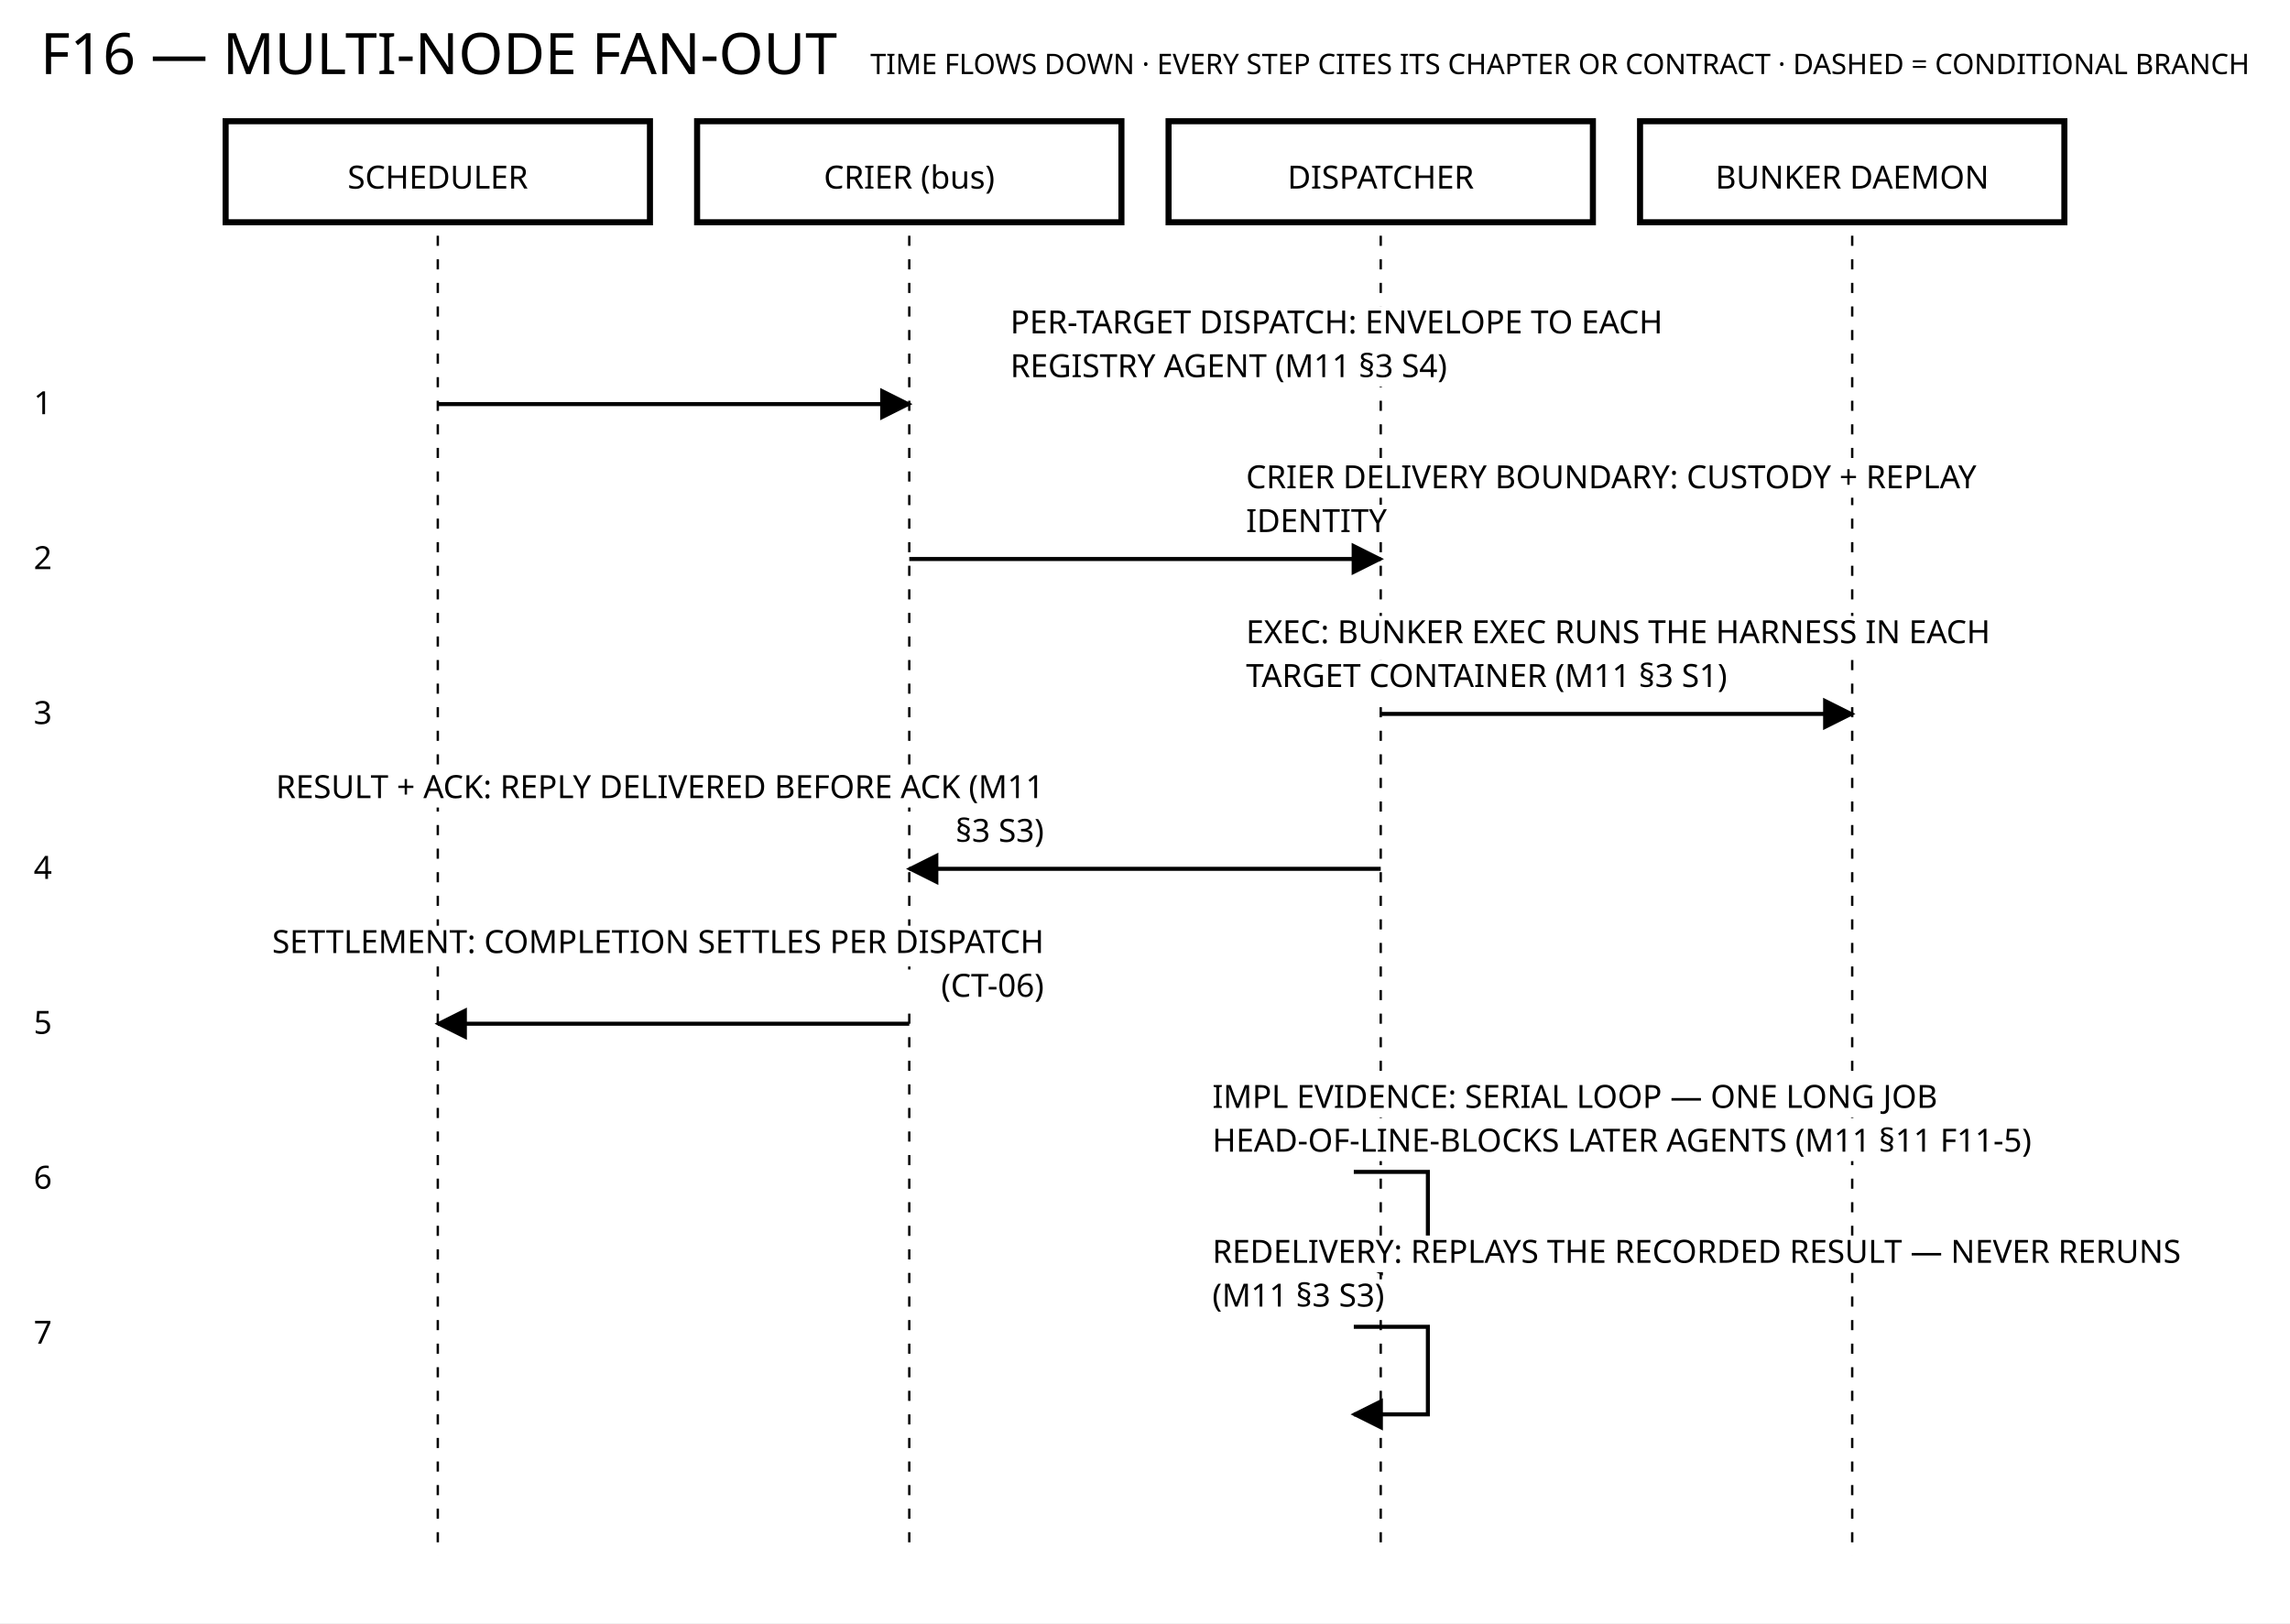
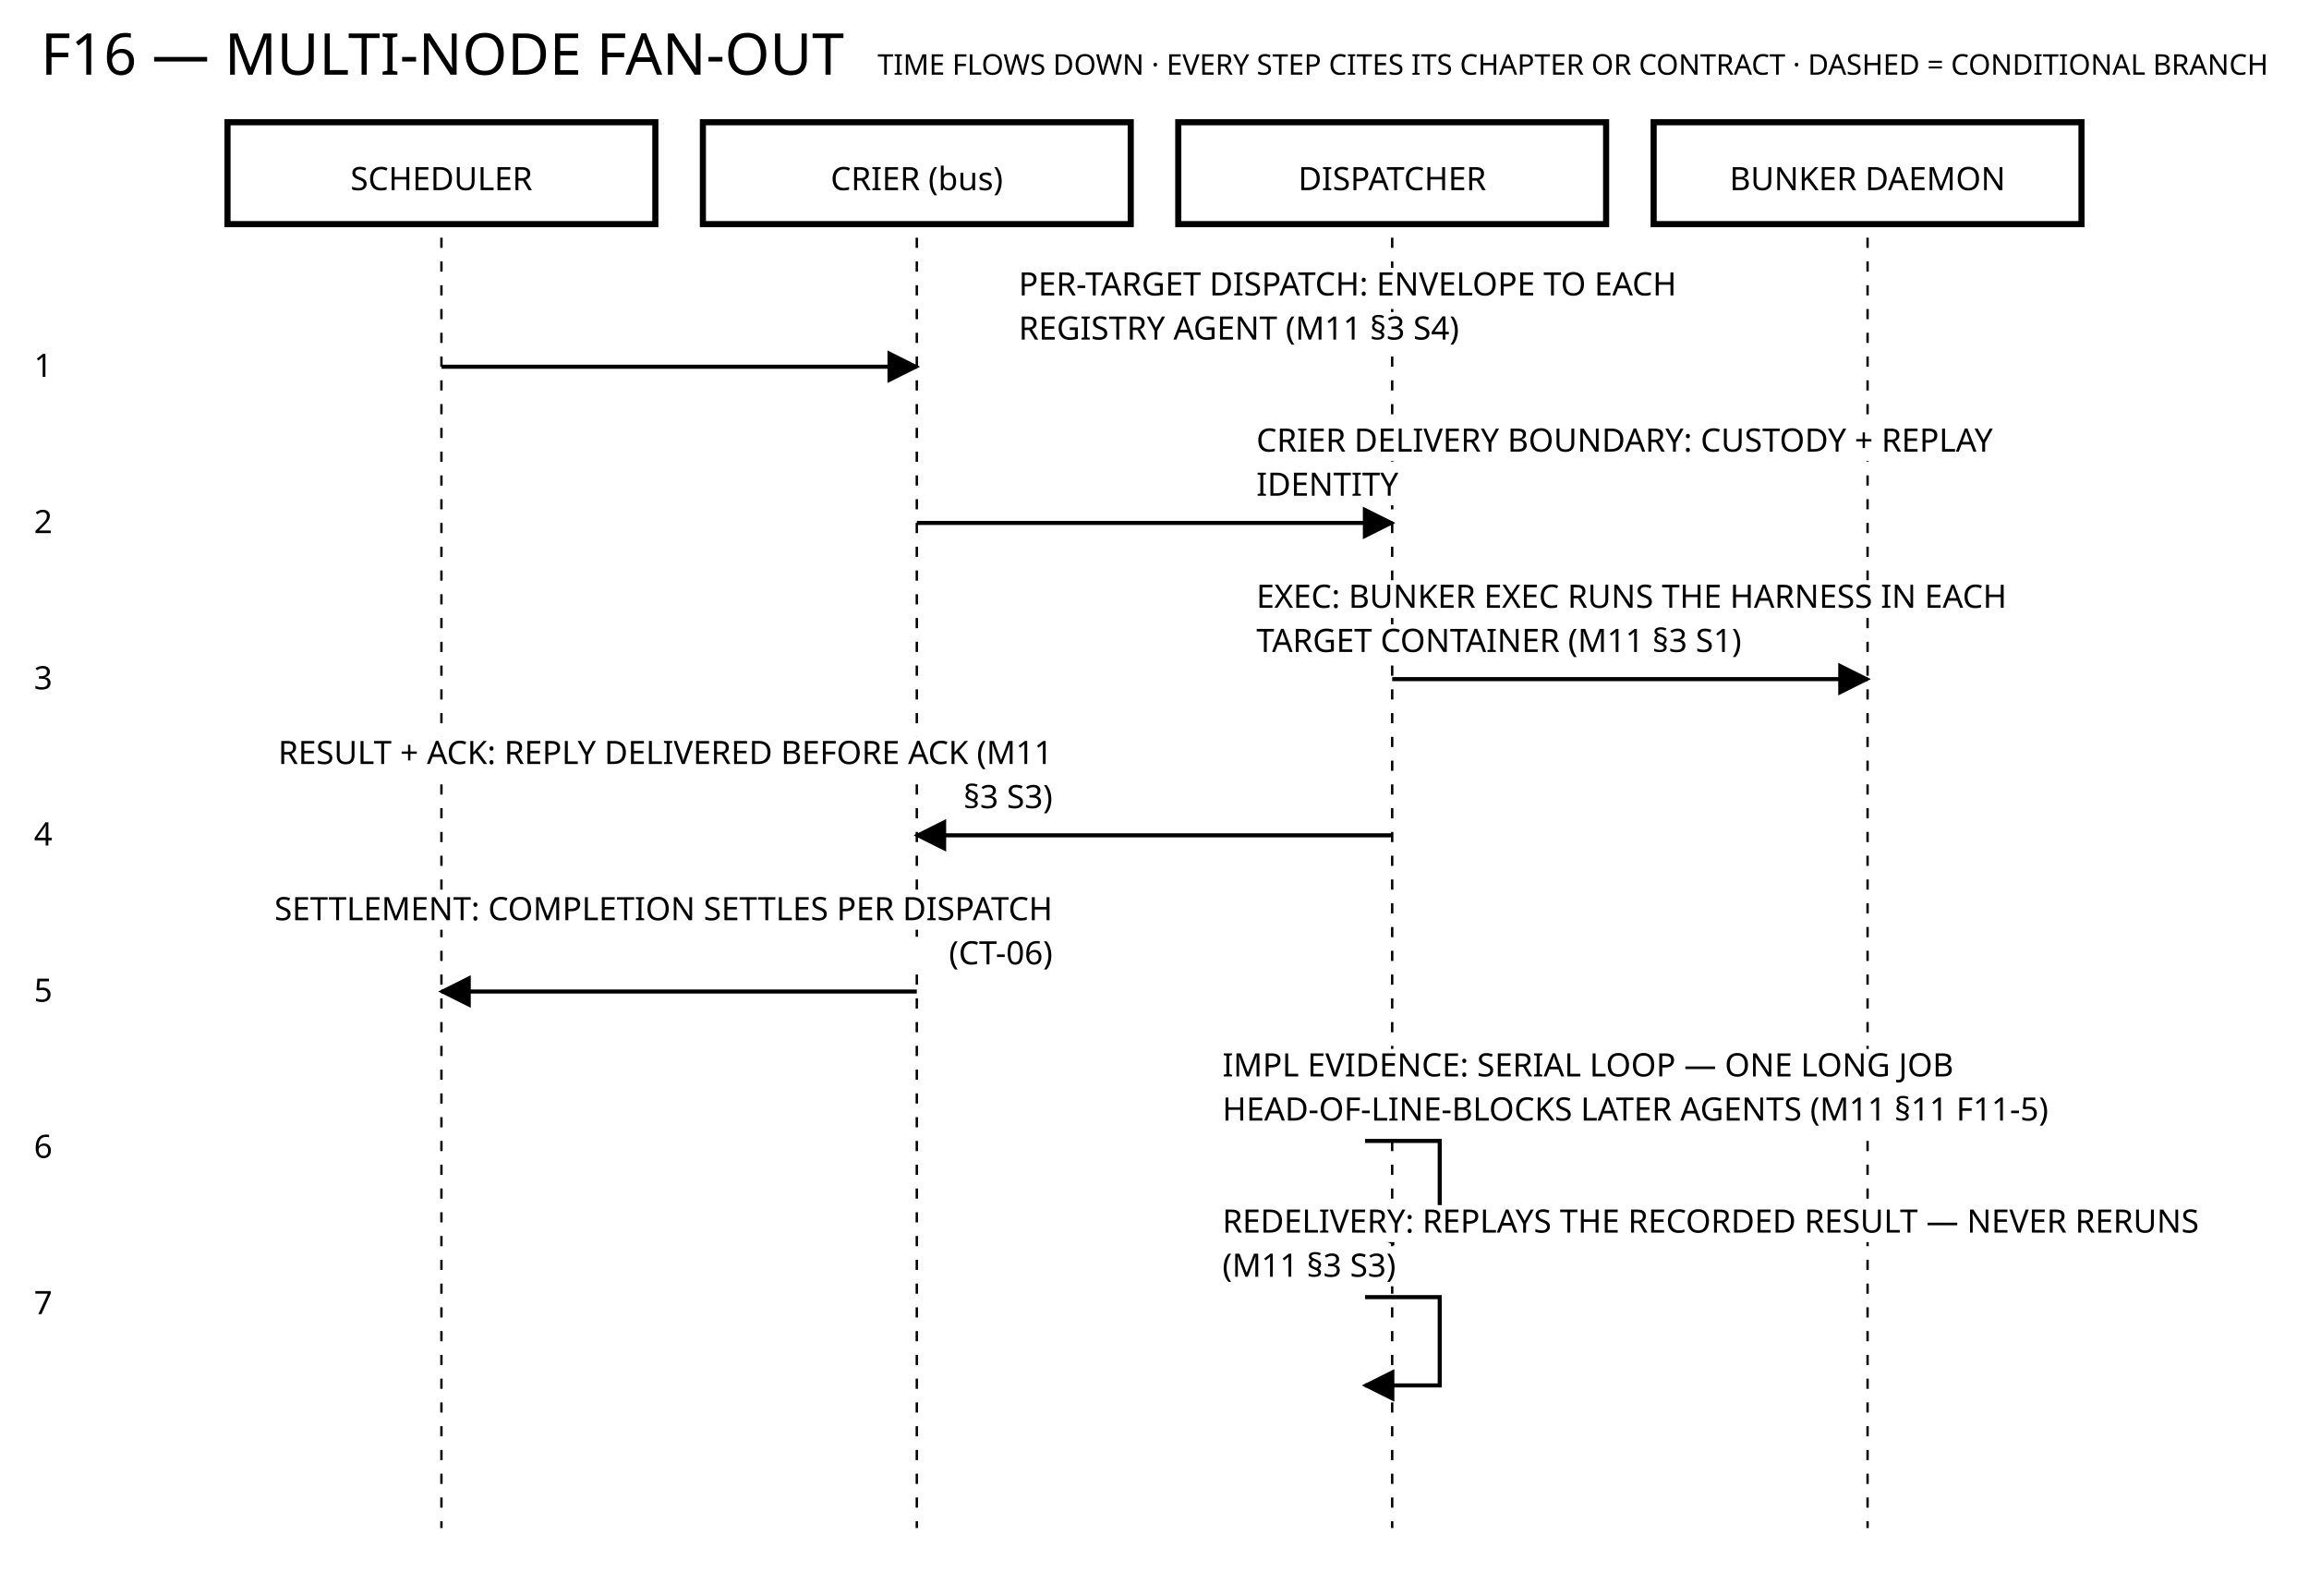
- <svg xmlns="http://www.w3.org/2000/svg" width="170.0mm" height="120.5mm" viewBox="0 0 680 482.0" preserveAspectRatio="xMidYMid meet">
-   <rect width="680" height="482.0" fill="#ffffff" />
+ <svg xmlns="http://www.w3.org/2000/svg" width="170.0mm" height="117.5mm" viewBox="0 0 680 470.0" preserveAspectRatio="xMidYMid meet">
+   <rect width="680" height="470.0" fill="#ffffff" />
  <defs>
    <marker id="ar" viewBox="0 0 10 10" refX="9" refY="5" markerWidth="8" markerHeight="8" orient="auto">
      <path d="M0,0 L10,5 L0,10 z" fill="#000000" />
    </marker>
  </defs>
  <g font-family="Routed Gothic Narrow, Routed Gothic, sans-serif">
    <text x="12.0" y="22.0" font-size="17.00" fill="#000000" text-anchor="start">F16 — MULTI-NODE FAN-OUT</text>
    <text x="668.0" y="22.0" font-size="8.40" fill="#000000" text-anchor="end">TIME FLOWS DOWN · EVERY STEP CITES ITS CHAPTER OR CONTRACT · DASHED = CONDITIONAL BRANCH</text>
    <rect x="67.0" y="36.0" width="126.0" height="30.0" fill="#ffffff" stroke="#000000" stroke-width="1.8" />
    <text x="130.0" y="56.0" font-size="9.50" fill="#000000" text-anchor="middle">SCHEDULER</text>
-     <polyline points="130.0,70.0 130.0,462.0" fill="none" stroke="#000000" stroke-width="0.7" stroke-dasharray="3 4" />
+     <polyline points="130.0,70.0 130.0,450.0" fill="none" stroke="#000000" stroke-width="0.7" stroke-dasharray="3 4" />
    <rect x="207.0" y="36.0" width="126.0" height="30.0" fill="#ffffff" stroke="#000000" stroke-width="1.8" />
    <text x="270.0" y="56.0" font-size="9.50" fill="#000000" text-anchor="middle">CRIER (bus)</text>
-     <polyline points="270.0,70.0 270.0,462.0" fill="none" stroke="#000000" stroke-width="0.7" stroke-dasharray="3 4" />
+     <polyline points="270.0,70.0 270.0,450.0" fill="none" stroke="#000000" stroke-width="0.7" stroke-dasharray="3 4" />
    <rect x="347.0" y="36.0" width="126.0" height="30.0" fill="#ffffff" stroke="#000000" stroke-width="1.8" />
    <text x="410.0" y="56.0" font-size="9.50" fill="#000000" text-anchor="middle">DISPATCHER</text>
-     <polyline points="410.0,70.0 410.0,462.0" fill="none" stroke="#000000" stroke-width="0.7" stroke-dasharray="3 4" />
+     <polyline points="410.0,70.0 410.0,450.0" fill="none" stroke="#000000" stroke-width="0.7" stroke-dasharray="3 4" />
    <rect x="487.0" y="36.0" width="126.0" height="30.0" fill="#ffffff" stroke="#000000" stroke-width="1.8" />
    <text x="550.0" y="56.0" font-size="9.50" fill="#000000" text-anchor="middle">BUNKER DAEMON</text>
-     <polyline points="550.0,70.0 550.0,462.0" fill="none" stroke="#000000" stroke-width="0.7" stroke-dasharray="3 4" />
-     <text x="10.0" y="123.0" font-size="9.50" fill="#000000" text-anchor="start">1</text>
-     <polyline points="130.0,120.0 270.0,120.0" fill="none" stroke="#000000" stroke-width="1.2" marker-end="url(#ar)" />
-     <rect x="297.0" y="90.9" width="209.5" height="10.9" fill="#ffffff" />
-     <text x="300.0" y="99.0" font-size="9.50" fill="#000000" text-anchor="start">PER-TARGET DISPATCH: ENVELOPE TO EACH</text>
-     <rect x="297.0" y="103.9" width="149.0" height="10.9" fill="#ffffff" />
-     <text x="300.0" y="112.0" font-size="9.50" fill="#000000" text-anchor="start">REGISTRY AGENT (M11 §3 S4)</text>
-     <text x="10.0" y="169.0" font-size="9.50" fill="#000000" text-anchor="start">2</text>
-     <polyline points="270.0,166.0 410.0,166.0" fill="none" stroke="#000000" stroke-width="1.2" marker-end="url(#ar)" />
-     <rect x="367.0" y="136.9" width="231.5" height="10.9" fill="#ffffff" />
-     <text x="370.0" y="145.0" font-size="9.50" fill="#000000" text-anchor="start">CRIER DELIVERY BOUNDARY: CUSTODY + REPLAY</text>
-     <rect x="367.0" y="149.9" width="50.0" height="10.9" fill="#ffffff" />
-     <text x="370.0" y="158.0" font-size="9.50" fill="#000000" text-anchor="start">IDENTITY</text>
-     <text x="10.0" y="215.0" font-size="9.50" fill="#000000" text-anchor="start">3</text>
-     <polyline points="410.0,212.0 550.0,212.0" fill="none" stroke="#000000" stroke-width="1.2" marker-end="url(#ar)" />
-     <rect x="367.0" y="182.9" width="237.0" height="10.9" fill="#ffffff" />
-     <text x="370.0" y="191.0" font-size="9.50" fill="#000000" text-anchor="start">EXEC: BUNKER EXEC RUNS THE HARNESS IN EACH</text>
-     <rect x="367.0" y="195.9" width="160.0" height="10.9" fill="#ffffff" />
-     <text x="370.0" y="204.0" font-size="9.50" fill="#000000" text-anchor="start">TARGET CONTAINER (M11 §3 S1)</text>
-     <text x="10.0" y="261.0" font-size="9.50" fill="#000000" text-anchor="start">4</text>
-     <polyline points="410.0,258.0 270.0,258.0" fill="none" stroke="#000000" stroke-width="1.2" marker-end="url(#ar)" />
-     <rect x="56.5" y="228.9" width="253.5" height="10.9" fill="#ffffff" />
-     <text x="310.0" y="237.0" font-size="9.50" fill="#000000" text-anchor="end">RESULT + ACK: REPLY DELIVERED BEFORE ACK (M11</text>
-     <rect x="271.0" y="241.9" width="39.0" height="10.9" fill="#ffffff" />
-     <text x="310.0" y="250.0" font-size="9.50" fill="#000000" text-anchor="end">§3 S3)</text>
-     <text x="10.0" y="307.0" font-size="9.50" fill="#000000" text-anchor="start">5</text>
-     <polyline points="270.0,304.0 130.0,304.0" fill="none" stroke="#000000" stroke-width="1.2" marker-end="url(#ar)" />
-     <rect x="67.5" y="274.9" width="242.5" height="10.9" fill="#ffffff" />
-     <text x="310.0" y="283.0" font-size="9.50" fill="#000000" text-anchor="end">SETTLEMENT: COMPLETION SETTLES PER DISPATCH</text>
-     <rect x="265.5" y="287.9" width="44.5" height="10.9" fill="#ffffff" />
-     <text x="310.0" y="296.0" font-size="9.50" fill="#000000" text-anchor="end">(CT-06)</text>
-     <text x="10.0" y="353.0" font-size="9.50" fill="#000000" text-anchor="start">6</text>
-     <polyline points="402.0,348.0 424.0,348.0 424.0,374.0 402.0,374.0" fill="none" stroke="#000000" stroke-width="1.2" marker-end="url(#ar)" />
-     <rect x="357.0" y="320.9" width="231.5" height="10.9" fill="#ffffff" />
-     <text x="360.0" y="329.0" font-size="9.50" fill="#000000" text-anchor="start">IMPL EVIDENCE: SERIAL LOOP — ONE LONG JOB</text>
-     <rect x="357.0" y="333.9" width="270.0" height="10.9" fill="#ffffff" />
-     <text x="360.0" y="342.0" font-size="9.50" fill="#000000" text-anchor="start">HEAD-OF-LINE-BLOCKS LATER AGENTS (M11 §11 F11-5)</text>
-     <text x="10.0" y="399.0" font-size="9.50" fill="#000000" text-anchor="start">7</text>
-     <polyline points="402.0,394.0 424.0,394.0 424.0,420.0 402.0,420.0" fill="none" stroke="#000000" stroke-width="1.2" marker-end="url(#ar)" />
-     <rect x="357.0" y="366.9" width="303.0" height="10.9" fill="#ffffff" />
-     <text x="360.0" y="375.0" font-size="9.50" fill="#000000" text-anchor="start">REDELIVERY: REPLAYS THE RECORDED RESULT — NEVER RERUNS</text>
-     <rect x="357.0" y="379.9" width="66.5" height="10.9" fill="#ffffff" />
-     <text x="360.0" y="388.0" font-size="9.50" fill="#000000" text-anchor="start">(M11 §3 S3)</text>
+     <polyline points="550.0,70.0 550.0,450.0" fill="none" stroke="#000000" stroke-width="0.7" stroke-dasharray="3 4" />
+     <text x="10.0" y="111.0" font-size="9.50" fill="#000000" text-anchor="start">1</text>
+     <polyline points="130.0,108.0 270.0,108.0" fill="none" stroke="#000000" stroke-width="1.2" marker-end="url(#ar)" />
+     <rect x="297.0" y="78.9" width="209.5" height="10.9" fill="#ffffff" />
+     <text x="300.0" y="87.0" font-size="9.50" fill="#000000" text-anchor="start">PER-TARGET DISPATCH: ENVELOPE TO EACH</text>
+     <rect x="297.0" y="91.9" width="149.0" height="10.9" fill="#ffffff" />
+     <text x="300.0" y="100.0" font-size="9.50" fill="#000000" text-anchor="start">REGISTRY AGENT (M11 §3 S4)</text>
+     <text x="10.0" y="157.0" font-size="9.50" fill="#000000" text-anchor="start">2</text>
+     <polyline points="270.0,154.0 410.0,154.0" fill="none" stroke="#000000" stroke-width="1.2" marker-end="url(#ar)" />
+     <rect x="367.0" y="124.9" width="231.5" height="10.9" fill="#ffffff" />
+     <text x="370.0" y="133.0" font-size="9.50" fill="#000000" text-anchor="start">CRIER DELIVERY BOUNDARY: CUSTODY + REPLAY</text>
+     <rect x="367.0" y="137.9" width="50.0" height="10.9" fill="#ffffff" />
+     <text x="370.0" y="146.0" font-size="9.50" fill="#000000" text-anchor="start">IDENTITY</text>
+     <text x="10.0" y="203.0" font-size="9.50" fill="#000000" text-anchor="start">3</text>
+     <polyline points="410.0,200.0 550.0,200.0" fill="none" stroke="#000000" stroke-width="1.2" marker-end="url(#ar)" />
+     <rect x="367.0" y="170.9" width="237.0" height="10.9" fill="#ffffff" />
+     <text x="370.0" y="179.0" font-size="9.50" fill="#000000" text-anchor="start">EXEC: BUNKER EXEC RUNS THE HARNESS IN EACH</text>
+     <rect x="367.0" y="183.9" width="160.0" height="10.9" fill="#ffffff" />
+     <text x="370.0" y="192.0" font-size="9.50" fill="#000000" text-anchor="start">TARGET CONTAINER (M11 §3 S1)</text>
+     <text x="10.0" y="249.0" font-size="9.50" fill="#000000" text-anchor="start">4</text>
+     <polyline points="410.0,246.0 270.0,246.0" fill="none" stroke="#000000" stroke-width="1.2" marker-end="url(#ar)" />
+     <rect x="56.5" y="216.9" width="253.5" height="10.9" fill="#ffffff" />
+     <text x="310.0" y="225.0" font-size="9.50" fill="#000000" text-anchor="end">RESULT + ACK: REPLY DELIVERED BEFORE ACK (M11</text>
+     <rect x="271.0" y="229.9" width="39.0" height="10.9" fill="#ffffff" />
+     <text x="310.0" y="238.0" font-size="9.50" fill="#000000" text-anchor="end">§3 S3)</text>
+     <text x="10.0" y="295.0" font-size="9.50" fill="#000000" text-anchor="start">5</text>
+     <polyline points="270.0,292.0 130.0,292.0" fill="none" stroke="#000000" stroke-width="1.2" marker-end="url(#ar)" />
+     <rect x="67.5" y="262.9" width="242.5" height="10.9" fill="#ffffff" />
+     <text x="310.0" y="271.0" font-size="9.50" fill="#000000" text-anchor="end">SETTLEMENT: COMPLETION SETTLES PER DISPATCH</text>
+     <rect x="265.5" y="275.9" width="44.5" height="10.9" fill="#ffffff" />
+     <text x="310.0" y="284.0" font-size="9.50" fill="#000000" text-anchor="end">(CT-06)</text>
+     <text x="10.0" y="341.0" font-size="9.50" fill="#000000" text-anchor="start">6</text>
+     <polyline points="402.0,336.0 424.0,336.0 424.0,362.0 402.0,362.0" fill="none" stroke="#000000" stroke-width="1.2" marker-end="url(#ar)" />
+     <rect x="357.0" y="308.9" width="231.5" height="10.9" fill="#ffffff" />
+     <text x="360.0" y="317.0" font-size="9.50" fill="#000000" text-anchor="start">IMPL EVIDENCE: SERIAL LOOP — ONE LONG JOB</text>
+     <rect x="357.0" y="321.9" width="270.0" height="10.9" fill="#ffffff" />
+     <text x="360.0" y="330.0" font-size="9.50" fill="#000000" text-anchor="start">HEAD-OF-LINE-BLOCKS LATER AGENTS (M11 §11 F11-5)</text>
+     <text x="10.0" y="387.0" font-size="9.50" fill="#000000" text-anchor="start">7</text>
+     <polyline points="402.0,382.0 424.0,382.0 424.0,408.0 402.0,408.0" fill="none" stroke="#000000" stroke-width="1.2" marker-end="url(#ar)" />
+     <rect x="357.0" y="354.9" width="303.0" height="10.9" fill="#ffffff" />
+     <text x="360.0" y="363.0" font-size="9.50" fill="#000000" text-anchor="start">REDELIVERY: REPLAYS THE RECORDED RESULT — NEVER RERUNS</text>
+     <rect x="357.0" y="367.9" width="66.5" height="10.9" fill="#ffffff" />
+     <text x="360.0" y="376.0" font-size="9.50" fill="#000000" text-anchor="start">(M11 §3 S3)</text>
  </g>
</svg>
